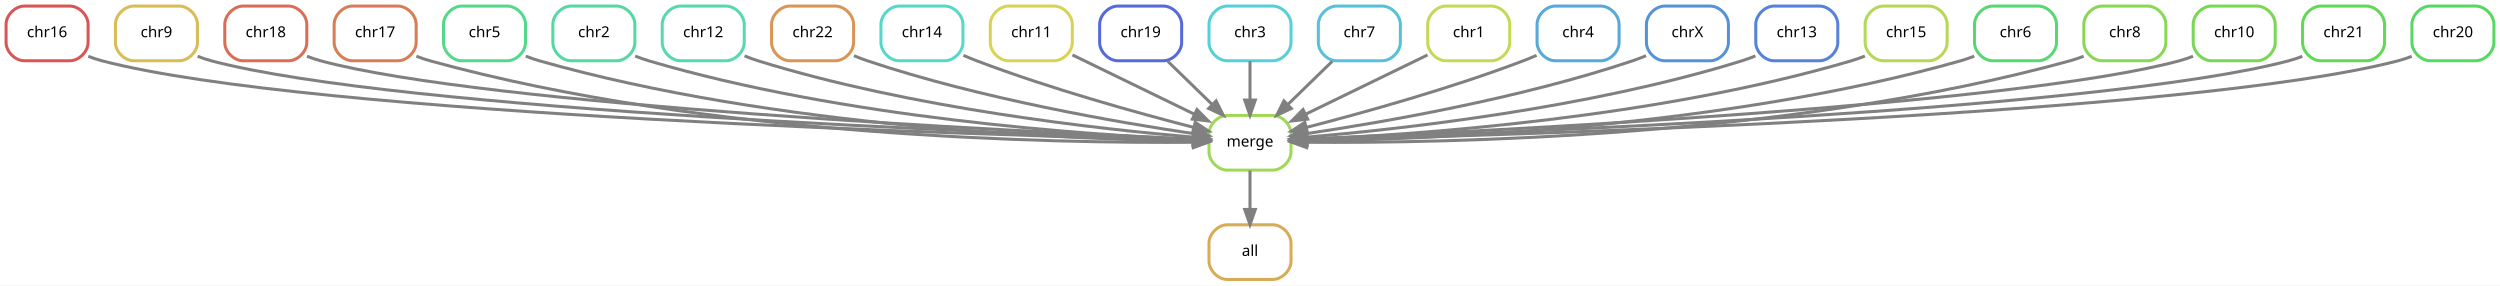
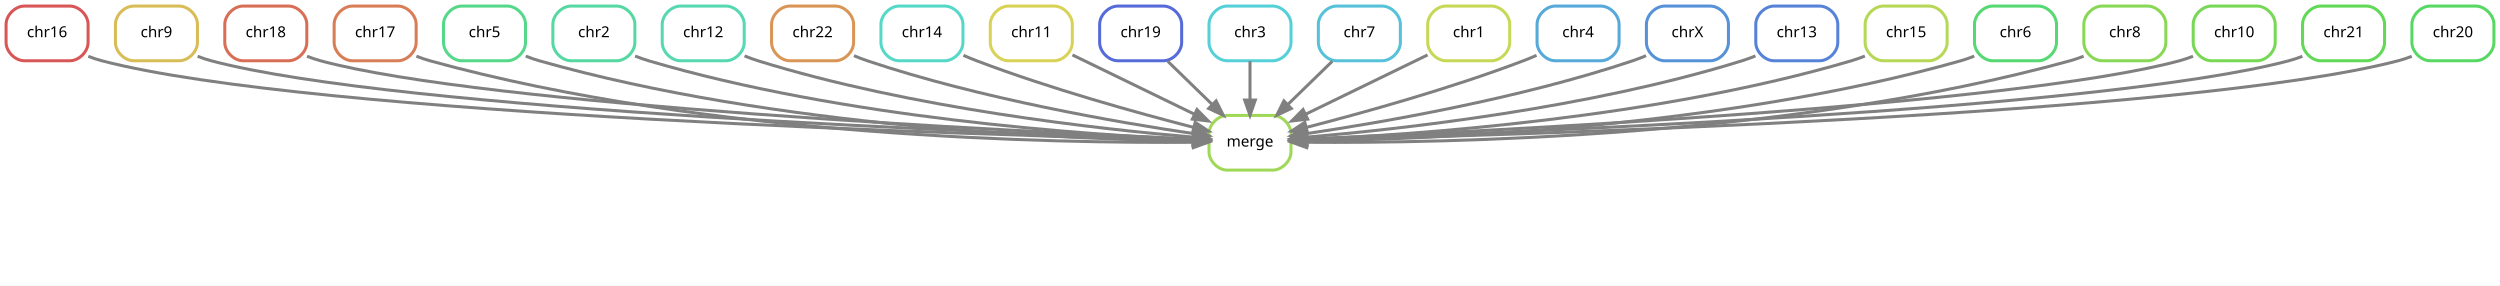
- <svg xmlns="http://www.w3.org/2000/svg" width="1646pt" height="188pt" viewBox="0.00 0.00 1646.00 188.00">
+ <svg xmlns="http://www.w3.org/2000/svg" width="1646pt" height="188pt" viewBox="0.00 0.00 1646.00 188.00" id="svg2" version="1.1">
+   <defs id="defs354" />
  <g id="graph0" class="graph" transform="scale(1 1) rotate(0) translate(4 184)">
-     <polygon fill="white" stroke="none" points="-4,4 -4,-184 1642,-184 1642,4 -4,4" />
+     <polygon fill="white" stroke="none" points="-4,4 -4,-184 1642,-184 1642,4 -4,4" id="polygon7" />
    <g id="node1" class="node">
-       <path fill="none" stroke="#d85656" stroke-width="2" d="M42,-180C42,-180 12,-180 12,-180 6,-180 0,-174 0,-168 0,-168 0,-156 0,-156 0,-150 6,-144 12,-144 12,-144 42,-144 42,-144 48,-144 54,-150 54,-156 54,-156 54,-168 54,-168 54,-174 48,-180 42,-180" />
-       <text text-anchor="middle" x="27" y="-159.5" font-family="sans" font-size="10.00">chr16</text>
+       <path fill="none" stroke="#d85656" stroke-width="2" d="M42,-180C42,-180 12,-180 12,-180 6,-180 0,-174 0,-168 0,-168 0,-156 0,-156 0,-150 6,-144 12,-144 12,-144 42,-144 42,-144 48,-144 54,-150 54,-156 54,-156 54,-168 54,-168 54,-174 48,-180 42,-180" id="path12" />
+       <text text-anchor="middle" x="27" y="-159.5" font-family="sans" font-size="10.00" id="text14">chr16</text>
    </g>
    <g id="node20" class="node">
-       <path fill="none" stroke="#9fd856" stroke-width="2" d="M834,-108C834,-108 804,-108 804,-108 798,-108 792,-102 792,-96 792,-96 792,-84 792,-84 792,-78 798,-72 804,-72 804,-72 834,-72 834,-72 840,-72 846,-78 846,-84 846,-84 846,-96 846,-96 846,-102 840,-108 834,-108" />
-       <text text-anchor="middle" x="819" y="-87.5" font-family="sans" font-size="10.00">merge</text>
+       <path fill="none" stroke="#9fd856" stroke-width="2" d="M834,-108C834,-108 804,-108 804,-108 798,-108 792,-102 792,-96 792,-96 792,-84 792,-84 792,-78 798,-72 804,-72 804,-72 834,-72 834,-72 840,-72 846,-78 846,-84 846,-84 846,-96 846,-96 846,-102 840,-108 834,-108" id="path19" />
+       <text text-anchor="middle" x="819" y="-87.5" font-family="sans" font-size="10.00" id="text21">merge</text>
    </g>
    <g id="edge2" class="edge">
-       <path fill="none" stroke="grey" stroke-width="2" d="M54.121,-146.916C57.063,-145.776 60.058,-144.769 63,-144 201.195,-107.89 648.78,-94.908 781.546,-91.797" />
-       <polygon fill="grey" stroke="grey" stroke-width="2" points="781.71,-95.295 791.627,-91.566 781.55,-88.296 781.71,-95.295" />
+       <path fill="none" stroke="grey" stroke-width="2" d="M54.121,-146.916C57.063,-145.776 60.058,-144.769 63,-144 201.195,-107.89 648.78,-94.908 781.546,-91.797" id="path26" />
+       <polygon fill="grey" stroke="grey" stroke-width="2" points="781.71,-95.295 791.627,-91.566 781.55,-88.296 781.71,-95.295" id="polygon28" />
    </g>
    <g id="node2" class="node">
-       <path fill="none" stroke="#d8bc56" stroke-width="2" d="M114,-180C114,-180 84,-180 84,-180 78,-180 72,-174 72,-168 72,-168 72,-156 72,-156 72,-150 78,-144 84,-144 84,-144 114,-144 114,-144 120,-144 126,-150 126,-156 126,-156 126,-168 126,-168 126,-174 120,-180 114,-180" />
-       <text text-anchor="middle" x="99" y="-159.5" font-family="sans" font-size="10.00">chr9</text>
+       <path fill="none" stroke="#d8bc56" stroke-width="2" d="M114,-180C114,-180 84,-180 84,-180 78,-180 72,-174 72,-168 72,-168 72,-156 72,-156 72,-150 78,-144 84,-144 84,-144 114,-144 114,-144 120,-144 126,-150 126,-156 126,-156 126,-168 126,-168 126,-174 120,-180 114,-180" id="path33" />
+       <text text-anchor="middle" x="99" y="-159.5" font-family="sans" font-size="10.00" id="text35">chr9</text>
    </g>
    <g id="edge12" class="edge">
-       <path fill="none" stroke="grey" stroke-width="2" d="M126.127,-146.938C129.068,-145.793 132.06,-144.78 135,-144 258.751,-111.178 657.034,-96.105 781.482,-92.118" />
-       <polygon fill="grey" stroke="grey" stroke-width="2" points="781.767,-95.611 791.652,-91.797 781.546,-88.614 781.767,-95.611" />
+       <path fill="none" stroke="grey" stroke-width="2" d="M126.127,-146.938C129.068,-145.793 132.06,-144.78 135,-144 258.751,-111.178 657.034,-96.105 781.482,-92.118" id="path40" />
+       <polygon fill="grey" stroke="grey" stroke-width="2" points="781.767,-95.611 791.652,-91.797 781.546,-88.614 781.767,-95.611" id="polygon42" />
    </g>
    <g id="node3" class="node">
-       <path fill="none" stroke="#d86e56" stroke-width="2" d="M186,-180C186,-180 156,-180 156,-180 150,-180 144,-174 144,-168 144,-168 144,-156 144,-156 144,-150 150,-144 156,-144 156,-144 186,-144 186,-144 192,-144 198,-150 198,-156 198,-156 198,-168 198,-168 198,-174 192,-180 186,-180" />
-       <text text-anchor="middle" x="171" y="-159.5" font-family="sans" font-size="10.00">chr18</text>
+       <path fill="none" stroke="#d86e56" stroke-width="2" d="M186,-180C186,-180 156,-180 156,-180 150,-180 144,-174 144,-168 144,-168 144,-156 144,-156 144,-150 150,-144 156,-144 156,-144 186,-144 186,-144 192,-144 198,-150 198,-156 198,-156 198,-168 198,-168 198,-174 192,-180 186,-180" id="path47" />
+       <text text-anchor="middle" x="171" y="-159.5" font-family="sans" font-size="10.00" id="text49">chr18</text>
    </g>
    <g id="edge4" class="edge">
-       <path fill="none" stroke="grey" stroke-width="2" d="M198.135,-146.965C201.074,-145.816 204.064,-144.793 207,-144 316.452,-114.44 666.233,-97.423 781.653,-92.504" />
-       <polygon fill="grey" stroke="grey" stroke-width="2" points="781.919,-95.996 791.763,-92.079 781.625,-89.002 781.919,-95.996" />
+       <path fill="none" stroke="grey" stroke-width="2" d="M198.135,-146.965C201.074,-145.816 204.064,-144.793 207,-144 316.452,-114.44 666.233,-97.423 781.653,-92.504" id="path54" />
+       <polygon fill="grey" stroke="grey" stroke-width="2" points="781.919,-95.996 791.763,-92.079 781.625,-89.002 781.919,-95.996" id="polygon56" />
    </g>
    <g id="node4" class="node">
-       <path fill="none" stroke="#d87d56" stroke-width="2" d="M258,-180C258,-180 228,-180 228,-180 222,-180 216,-174 216,-168 216,-168 216,-156 216,-156 216,-150 222,-144 228,-144 228,-144 258,-144 258,-144 264,-144 270,-150 270,-156 270,-156 270,-168 270,-168 270,-174 264,-180 258,-180" />
-       <text text-anchor="middle" x="243" y="-159.5" font-family="sans" font-size="10.00">chr17</text>
+       <path fill="none" stroke="#d87d56" stroke-width="2" d="M258,-180C258,-180 228,-180 228,-180 222,-180 216,-174 216,-168 216,-168 216,-156 216,-156 216,-150 222,-144 228,-144 228,-144 258,-144 258,-144 264,-144 270,-150 270,-156 270,-156 270,-168 270,-168 270,-174 264,-180 258,-180" id="path61" />
+       <text text-anchor="middle" x="243" y="-159.5" font-family="sans" font-size="10.00" id="text63">chr17</text>
    </g>
    <g id="edge5" class="edge">
-       <path fill="none" stroke="grey" stroke-width="2" d="M270.144,-147C273.081,-145.843 276.069,-144.81 279,-144 462.45,-93.326 692.678,-89.626 781.587,-90.317" />
-       <polygon fill="grey" stroke="grey" stroke-width="2" points="781.681,-93.818 791.717,-90.421 781.753,-86.819 781.681,-93.818" />
+       <path fill="none" stroke="grey" stroke-width="2" d="M270.144,-147C273.081,-145.843 276.069,-144.81 279,-144 462.45,-93.326 692.678,-89.626 781.587,-90.317" id="path68" />
+       <polygon fill="grey" stroke="grey" stroke-width="2" points="781.681,-93.818 791.717,-90.421 781.753,-86.819 781.681,-93.818" id="polygon70" />
    </g>
    <g id="node5" class="node">
-       <path fill="none" stroke="#56d88a" stroke-width="2" d="M330,-180C330,-180 300,-180 300,-180 294,-180 288,-174 288,-168 288,-168 288,-156 288,-156 288,-150 294,-144 300,-144 300,-144 330,-144 330,-144 336,-144 342,-150 342,-156 342,-156 342,-168 342,-168 342,-174 336,-180 330,-180" />
-       <text text-anchor="middle" x="315" y="-159.5" font-family="sans" font-size="10.00">chr5</text>
+       <path fill="none" stroke="#56d88a" stroke-width="2" d="M330,-180C330,-180 300,-180 300,-180 294,-180 288,-174 288,-168 288,-168 288,-156 288,-156 288,-150 294,-144 300,-144 300,-144 330,-144 330,-144 336,-144 342,-150 342,-156 342,-156 342,-168 342,-168 342,-174 336,-180 330,-180" id="path75" />
+       <text text-anchor="middle" x="315" y="-159.5" font-family="sans" font-size="10.00" id="text77">chr5</text>
    </g>
    <g id="edge6" class="edge">
-       <path fill="none" stroke="grey" stroke-width="2" d="M342.157,-147.045C345.092,-145.88 348.075,-144.832 351,-144 506.628,-99.758 701.263,-92.245 781.636,-91.114" />
-       <polygon fill="grey" stroke="grey" stroke-width="2" points="781.798,-94.612 791.757,-90.997 781.717,-87.613 781.798,-94.612" />
+       <path fill="none" stroke="grey" stroke-width="2" d="M342.157,-147.045C345.092,-145.88 348.075,-144.832 351,-144 506.628,-99.758 701.263,-92.245 781.636,-91.114" id="path82" />
+       <polygon fill="grey" stroke="grey" stroke-width="2" points="781.798,-94.612 791.757,-90.997 781.717,-87.613 781.798,-94.612" id="polygon84" />
    </g>
    <g id="node6" class="node">
-       <path fill="none" stroke="#56d8a2" stroke-width="2" d="M402,-180C402,-180 372,-180 372,-180 366,-180 360,-174 360,-168 360,-168 360,-156 360,-156 360,-150 366,-144 372,-144 372,-144 402,-144 402,-144 408,-144 414,-150 414,-156 414,-156 414,-168 414,-168 414,-174 408,-180 402,-180" />
-       <text text-anchor="middle" x="387" y="-159.5" font-family="sans" font-size="10.00">chr2</text>
+       <path fill="none" stroke="#56d8a2" stroke-width="2" d="M402,-180C402,-180 372,-180 372,-180 366,-180 360,-174 360,-168 360,-168 360,-156 360,-156 360,-150 366,-144 372,-144 372,-144 402,-144 402,-144 408,-144 414,-150 414,-156 414,-156 414,-168 414,-168 414,-174 408,-180 402,-180" id="path89" />
+       <text text-anchor="middle" x="387" y="-159.5" font-family="sans" font-size="10.00" id="text91">chr2</text>
    </g>
    <g id="edge7" class="edge">
-       <path fill="none" stroke="grey" stroke-width="2" d="M414.174,-147.106C417.106,-145.929 420.083,-144.861 423,-144 551.133,-106.166 710.626,-95.261 781.755,-92.18" />
-       <polygon fill="grey" stroke="grey" stroke-width="2" points="782.144,-95.668 791.994,-91.765 781.86,-88.673 782.144,-95.668" />
+       <path fill="none" stroke="grey" stroke-width="2" d="M414.174,-147.106C417.106,-145.929 420.083,-144.861 423,-144 551.133,-106.166 710.626,-95.261 781.755,-92.18" id="path96" />
+       <polygon fill="grey" stroke="grey" stroke-width="2" points="782.144,-95.668 791.994,-91.765 781.86,-88.673 782.144,-95.668" id="polygon98" />
    </g>
    <g id="node7" class="node">
-       <path fill="none" stroke="#56d8b1" stroke-width="2" d="M474,-180C474,-180 444,-180 444,-180 438,-180 432,-174 432,-168 432,-168 432,-156 432,-156 432,-150 438,-144 444,-144 444,-144 474,-144 474,-144 480,-144 486,-150 486,-156 486,-156 486,-168 486,-168 486,-174 480,-180 474,-180" />
-       <text text-anchor="middle" x="459" y="-159.5" font-family="sans" font-size="10.00">chr12</text>
+       <path fill="none" stroke="#56d8b1" stroke-width="2" d="M474,-180C474,-180 444,-180 444,-180 438,-180 432,-174 432,-168 432,-168 432,-156 432,-156 432,-150 438,-144 444,-144 444,-144 474,-144 474,-144 480,-144 486,-150 486,-156 486,-156 486,-168 486,-168 486,-174 480,-180 474,-180" id="path103" />
+       <text text-anchor="middle" x="459" y="-159.5" font-family="sans" font-size="10.00" id="text105">chr12</text>
    </g>
    <g id="edge8" class="edge">
-       <path fill="none" stroke="grey" stroke-width="2" d="M486.201,-147.193C489.127,-145.999 492.096,-144.904 495,-144 595.886,-112.609 720.549,-98.889 781.659,-93.708" />
-       <polygon fill="grey" stroke="grey" stroke-width="2" points="782.278,-97.169 791.96,-92.866 781.708,-90.193 782.278,-97.169" />
+       <path fill="none" stroke="grey" stroke-width="2" d="M486.201,-147.193C489.127,-145.999 492.096,-144.904 495,-144 595.886,-112.609 720.549,-98.889 781.659,-93.708" id="path110" />
+       <polygon fill="grey" stroke="grey" stroke-width="2" points="782.278,-97.169 791.96,-92.866 781.708,-90.193 782.278,-97.169" id="polygon112" />
    </g>
    <g id="node8" class="node">
-       <path fill="none" stroke="#d89556" stroke-width="2" d="M546,-180C546,-180 516,-180 516,-180 510,-180 504,-174 504,-168 504,-168 504,-156 504,-156 504,-150 510,-144 516,-144 516,-144 546,-144 546,-144 552,-144 558,-150 558,-156 558,-156 558,-168 558,-168 558,-174 552,-180 546,-180" />
-       <text text-anchor="middle" x="531" y="-159.5" font-family="sans" font-size="10.00">chr22</text>
+       <path fill="none" stroke="#d89556" stroke-width="2" d="M546,-180C546,-180 516,-180 516,-180 510,-180 504,-174 504,-168 504,-168 504,-156 504,-156 504,-150 510,-144 516,-144 516,-144 546,-144 546,-144 552,-144 558,-150 558,-156 558,-156 558,-168 558,-168 558,-174 552,-180 546,-180" id="path117" />
+       <text text-anchor="middle" x="531" y="-159.5" font-family="sans" font-size="10.00" id="text119">chr22</text>
    </g>
    <g id="edge10" class="edge">
-       <path fill="none" stroke="grey" stroke-width="2" d="M558.244,-147.327C561.162,-146.107 564.117,-144.969 567,-144 641.379,-119.001 732.223,-103.368 781.993,-96.009" />
-       <polygon fill="grey" stroke="grey" stroke-width="2" points="782.574,-99.462 791.969,-94.564 781.57,-92.534 782.574,-99.462" />
-     </g>
-     <g id="node9" class="node">
-       <path fill="none" stroke="#d8ac56" stroke-width="2" d="M834,-36C834,-36 804,-36 804,-36 798,-36 792,-30 792,-24 792,-24 792,-12 792,-12 792,-6 798,-0 804,-0 804,-0 834,-0 834,-0 840,-0 846,-6 846,-12 846,-12 846,-24 846,-24 846,-30 840,-36 834,-36" />
-       <text text-anchor="middle" x="819" y="-15.5" font-family="sans" font-size="10.00">all</text>
+       <path fill="none" stroke="grey" stroke-width="2" d="M558.244,-147.327C561.162,-146.107 564.117,-144.969 567,-144 641.379,-119.001 732.223,-103.368 781.993,-96.009" id="path124" />
+       <polygon fill="grey" stroke="grey" stroke-width="2" points="782.574,-99.462 791.969,-94.564 781.57,-92.534 782.574,-99.462" id="polygon126" />
    </g>
    <g id="node10" class="node">
-       <path fill="none" stroke="#56d8c9" stroke-width="2" d="M618,-180C618,-180 588,-180 588,-180 582,-180 576,-174 576,-168 576,-168 576,-156 576,-156 576,-150 582,-144 588,-144 588,-144 618,-144 618,-144 624,-144 630,-150 630,-156 630,-156 630,-168 630,-168 630,-174 624,-180 618,-180" />
-       <text text-anchor="middle" x="603" y="-159.5" font-family="sans" font-size="10.00">chr14</text>
+       <path fill="none" stroke="#56d8c9" stroke-width="2" d="M618,-180C618,-180 588,-180 588,-180 582,-180 576,-174 576,-168 576,-168 576,-156 576,-156 576,-150 582,-144 588,-144 588,-144 618,-144 618,-144 624,-144 630,-150 630,-156 630,-156 630,-168 630,-168 630,-174 624,-180 618,-180" id="path138" />
+       <text text-anchor="middle" x="603" y="-159.5" font-family="sans" font-size="10.00" id="text140">chr14</text>
    </g>
    <g id="edge11" class="edge">
-       <path fill="none" stroke="grey" stroke-width="2" d="M630.328,-147.56C633.229,-146.294 636.158,-145.082 639,-144 687.422,-125.566 745.154,-109.58 781.938,-100.115" />
-       <polygon fill="grey" stroke="grey" stroke-width="2" points="782.905,-103.481 791.732,-97.622 781.178,-96.697 782.905,-103.481" />
+       <path fill="none" stroke="grey" stroke-width="2" d="M630.328,-147.56C633.229,-146.294 636.158,-145.082 639,-144 687.422,-125.566 745.154,-109.58 781.938,-100.115" id="path145" />
+       <polygon fill="grey" stroke="grey" stroke-width="2" points="782.905,-103.481 791.732,-97.622 781.178,-96.697 782.905,-103.481" id="polygon147" />
    </g>
    <g id="node11" class="node">
-       <path fill="none" stroke="#d8d356" stroke-width="2" d="M690,-180C690,-180 660,-180 660,-180 654,-180 648,-174 648,-168 648,-168 648,-156 648,-156 648,-150 654,-144 660,-144 660,-144 690,-144 690,-144 696,-144 702,-150 702,-156 702,-156 702,-168 702,-168 702,-174 696,-180 690,-180" />
-       <text text-anchor="middle" x="675" y="-159.5" font-family="sans" font-size="10.00">chr11</text>
+       <path fill="none" stroke="#d8d356" stroke-width="2" d="M690,-180C690,-180 660,-180 660,-180 654,-180 648,-174 648,-168 648,-168 648,-156 648,-156 648,-150 654,-144 660,-144 660,-144 690,-144 690,-144 696,-144 702,-150 702,-156 702,-156 702,-168 702,-168 702,-174 696,-180 690,-180" id="path152" />
+       <text text-anchor="middle" x="675" y="-159.5" font-family="sans" font-size="10.00" id="text154">chr11</text>
    </g>
    <g id="edge3" class="edge">
-       <path fill="none" stroke="grey" stroke-width="2" d="M702.085,-147.834C724.769,-136.807 757.357,-120.966 782.368,-108.807" />
-       <polygon fill="grey" stroke="grey" stroke-width="2" points="784.083,-111.865 791.547,-104.345 781.023,-105.57 784.083,-111.865" />
+       <path fill="none" stroke="grey" stroke-width="2" d="M702.085,-147.834C724.769,-136.807 757.357,-120.966 782.368,-108.807" id="path159" />
+       <polygon fill="grey" stroke="grey" stroke-width="2" points="784.083,-111.865 791.547,-104.345 781.023,-105.57 784.083,-111.865" id="polygon161" />
    </g>
    <g id="node12" class="node">
-       <path fill="none" stroke="#566bd8" stroke-width="2" d="M762,-180C762,-180 732,-180 732,-180 726,-180 720,-174 720,-168 720,-168 720,-156 720,-156 720,-150 726,-144 732,-144 732,-144 762,-144 762,-144 768,-144 774,-150 774,-156 774,-156 774,-168 774,-168 774,-174 768,-180 762,-180" />
-       <text text-anchor="middle" x="747" y="-159.5" font-family="sans" font-size="10.00">chr19</text>
+       <path fill="none" stroke="#566bd8" stroke-width="2" d="M762,-180C762,-180 732,-180 732,-180 726,-180 720,-174 720,-168 720,-168 720,-156 720,-156 720,-150 726,-144 732,-144 732,-144 762,-144 762,-144 768,-144 774,-150 774,-156 774,-156 774,-168 774,-168 774,-174 768,-180 762,-180" id="path166" />
+       <text text-anchor="middle" x="747" y="-159.5" font-family="sans" font-size="10.00" id="text168">chr19</text>
    </g>
    <g id="edge21" class="edge">
-       <path fill="none" stroke="grey" stroke-width="2" d="M764.798,-143.697C773.604,-135.135 784.382,-124.656 794.001,-115.304" />
-       <polygon fill="grey" stroke="grey" stroke-width="2" points="796.677,-117.585 801.407,-108.104 791.797,-112.566 796.677,-117.585" />
+       <path fill="none" stroke="grey" stroke-width="2" d="M764.798,-143.697C773.604,-135.135 784.382,-124.656 794.001,-115.304" id="path173" />
+       <polygon fill="grey" stroke="grey" stroke-width="2" points="796.677,-117.585 801.407,-108.104 791.797,-112.566 796.677,-117.585" id="polygon175" />
    </g>
    <g id="node13" class="node">
-       <path fill="none" stroke="#56d0d8" stroke-width="2" d="M834,-180C834,-180 804,-180 804,-180 798,-180 792,-174 792,-168 792,-168 792,-156 792,-156 792,-150 798,-144 804,-144 804,-144 834,-144 834,-144 840,-144 846,-150 846,-156 846,-156 846,-168 846,-168 846,-174 840,-180 834,-180" />
-       <text text-anchor="middle" x="819" y="-159.5" font-family="sans" font-size="10.00">chr3</text>
+       <path fill="none" stroke="#56d0d8" stroke-width="2" d="M834,-180C834,-180 804,-180 804,-180 798,-180 792,-174 792,-168 792,-168 792,-156 792,-156 792,-150 798,-144 804,-144 804,-144 834,-144 834,-144 840,-144 846,-150 846,-156 846,-156 846,-168 846,-168 846,-174 840,-180 834,-180" id="path180" />
+       <text text-anchor="middle" x="819" y="-159.5" font-family="sans" font-size="10.00" id="text182">chr3</text>
    </g>
    <g id="edge13" class="edge">
-       <path fill="none" stroke="grey" stroke-width="2" d="M819,-143.697C819,-135.983 819,-126.712 819,-118.112" />
-       <polygon fill="grey" stroke="grey" stroke-width="2" points="822.5,-118.104 819,-108.104 815.5,-118.104 822.5,-118.104" />
+       <path fill="none" stroke="grey" stroke-width="2" d="M819,-143.697C819,-135.983 819,-126.712 819,-118.112" id="path187" />
+       <polygon fill="grey" stroke="grey" stroke-width="2" points="822.5,-118.104 819,-108.104 815.5,-118.104 822.5,-118.104" id="polygon189" />
    </g>
    <g id="node14" class="node">
-       <path fill="none" stroke="#56c1d8" stroke-width="2" d="M906,-180C906,-180 876,-180 876,-180 870,-180 864,-174 864,-168 864,-168 864,-156 864,-156 864,-150 870,-144 876,-144 876,-144 906,-144 906,-144 912,-144 918,-150 918,-156 918,-156 918,-168 918,-168 918,-174 912,-180 906,-180" />
-       <text text-anchor="middle" x="891" y="-159.5" font-family="sans" font-size="10.00">chr7</text>
+       <path fill="none" stroke="#56c1d8" stroke-width="2" d="M906,-180C906,-180 876,-180 876,-180 870,-180 864,-174 864,-168 864,-168 864,-156 864,-156 864,-150 870,-144 876,-144 876,-144 906,-144 906,-144 912,-144 918,-150 918,-156 918,-156 918,-168 918,-168 918,-174 912,-180 906,-180" id="path194" />
+       <text text-anchor="middle" x="891" y="-159.5" font-family="sans" font-size="10.00" id="text196">chr7</text>
    </g>
    <g id="edge14" class="edge">
-       <path fill="none" stroke="grey" stroke-width="2" d="M873.202,-143.697C864.396,-135.135 853.618,-124.656 843.999,-115.304" />
-       <polygon fill="grey" stroke="grey" stroke-width="2" points="846.203,-112.566 836.593,-108.104 841.323,-117.585 846.203,-112.566" />
+       <path fill="none" stroke="grey" stroke-width="2" d="M873.202,-143.697C864.396,-135.135 853.618,-124.656 843.999,-115.304" id="path201" />
+       <polygon fill="grey" stroke="grey" stroke-width="2" points="846.203,-112.566 836.593,-108.104 841.323,-117.585 846.203,-112.566" id="polygon203" />
    </g>
    <g id="node15" class="node">
-       <path fill="none" stroke="#c6d856" stroke-width="2" d="M978,-180C978,-180 948,-180 948,-180 942,-180 936,-174 936,-168 936,-168 936,-156 936,-156 936,-150 942,-144 948,-144 948,-144 978,-144 978,-144 984,-144 990,-150 990,-156 990,-156 990,-168 990,-168 990,-174 984,-180 978,-180" />
-       <text text-anchor="middle" x="963" y="-159.5" font-family="sans" font-size="10.00">chr1</text>
+       <path fill="none" stroke="#c6d856" stroke-width="2" d="M978,-180C978,-180 948,-180 948,-180 942,-180 936,-174 936,-168 936,-168 936,-156 936,-156 936,-150 942,-144 948,-144 948,-144 978,-144 978,-144 984,-144 990,-150 990,-156 990,-156 990,-168 990,-168 990,-174 984,-180 978,-180" id="path208" />
+       <text text-anchor="middle" x="963" y="-159.5" font-family="sans" font-size="10.00" id="text210">chr1</text>
    </g>
    <g id="edge15" class="edge">
-       <path fill="none" stroke="grey" stroke-width="2" d="M935.915,-147.834C913.231,-136.807 880.643,-120.966 855.632,-108.807" />
-       <polygon fill="grey" stroke="grey" stroke-width="2" points="856.977,-105.57 846.453,-104.345 853.917,-111.865 856.977,-105.57" />
+       <path fill="none" stroke="grey" stroke-width="2" d="M935.915,-147.834C913.231,-136.807 880.643,-120.966 855.632,-108.807" id="path215" />
+       <polygon fill="grey" stroke="grey" stroke-width="2" points="856.977,-105.57 846.453,-104.345 853.917,-111.865 856.977,-105.57" id="polygon217" />
    </g>
    <g id="node16" class="node">
-       <path fill="none" stroke="#56a9d8" stroke-width="2" d="M1050,-180C1050,-180 1020,-180 1020,-180 1014,-180 1008,-174 1008,-168 1008,-168 1008,-156 1008,-156 1008,-150 1014,-144 1020,-144 1020,-144 1050,-144 1050,-144 1056,-144 1062,-150 1062,-156 1062,-156 1062,-168 1062,-168 1062,-174 1056,-180 1050,-180" />
-       <text text-anchor="middle" x="1035" y="-159.5" font-family="sans" font-size="10.00">chr4</text>
+       <path fill="none" stroke="#56a9d8" stroke-width="2" d="M1050,-180C1050,-180 1020,-180 1020,-180 1014,-180 1008,-174 1008,-168 1008,-168 1008,-156 1008,-156 1008,-150 1014,-144 1020,-144 1020,-144 1050,-144 1050,-144 1056,-144 1062,-150 1062,-156 1062,-156 1062,-168 1062,-168 1062,-174 1056,-180 1050,-180" id="path222" />
+       <text text-anchor="middle" x="1035" y="-159.5" font-family="sans" font-size="10.00" id="text224">chr4</text>
    </g>
    <g id="edge16" class="edge">
-       <path fill="none" stroke="grey" stroke-width="2" d="M1007.67,-147.56C1004.77,-146.294 1001.84,-145.082 999,-144 950.578,-125.566 892.846,-109.58 856.062,-100.115" />
-       <polygon fill="grey" stroke="grey" stroke-width="2" points="856.822,-96.697 846.268,-97.622 855.095,-103.481 856.822,-96.697" />
+       <path fill="none" stroke="grey" stroke-width="2" d="M1007.67,-147.56C1004.77,-146.294 1001.84,-145.082 999,-144 950.578,-125.566 892.846,-109.58 856.062,-100.115" id="path229" />
+       <polygon fill="grey" stroke="grey" stroke-width="2" points="856.822,-96.697 846.268,-97.622 855.095,-103.481 856.822,-96.697" id="polygon231" />
    </g>
    <g id="node17" class="node">
-       <path fill="none" stroke="#5692d8" stroke-width="2" d="M1122,-180C1122,-180 1092,-180 1092,-180 1086,-180 1080,-174 1080,-168 1080,-168 1080,-156 1080,-156 1080,-150 1086,-144 1092,-144 1092,-144 1122,-144 1122,-144 1128,-144 1134,-150 1134,-156 1134,-156 1134,-168 1134,-168 1134,-174 1128,-180 1122,-180" />
-       <text text-anchor="middle" x="1107" y="-159.5" font-family="sans" font-size="10.00">chrX</text>
+       <path fill="none" stroke="#5692d8" stroke-width="2" d="M1122,-180C1122,-180 1092,-180 1092,-180 1086,-180 1080,-174 1080,-168 1080,-168 1080,-156 1080,-156 1080,-150 1086,-144 1092,-144 1092,-144 1122,-144 1122,-144 1128,-144 1134,-150 1134,-156 1134,-156 1134,-168 1134,-168 1134,-174 1128,-180 1122,-180" id="path236" />
+       <text text-anchor="middle" x="1107" y="-159.5" font-family="sans" font-size="10.00" id="text238">chrX</text>
    </g>
    <g id="edge17" class="edge">
-       <path fill="none" stroke="grey" stroke-width="2" d="M1079.76,-147.327C1076.84,-146.107 1073.88,-144.969 1071,-144 996.621,-119.001 905.777,-103.368 856.007,-96.009" />
-       <polygon fill="grey" stroke="grey" stroke-width="2" points="856.43,-92.534 846.031,-94.564 855.426,-99.462 856.43,-92.534" />
+       <path fill="none" stroke="grey" stroke-width="2" d="M1079.76,-147.327C1076.84,-146.107 1073.88,-144.969 1071,-144 996.621,-119.001 905.777,-103.368 856.007,-96.009" id="path243" />
+       <polygon fill="grey" stroke="grey" stroke-width="2" points="856.43,-92.534 846.031,-94.564 855.426,-99.462 856.43,-92.534" id="polygon245" />
    </g>
    <g id="node18" class="node">
-       <path fill="none" stroke="#5682d8" stroke-width="2" d="M1194,-180C1194,-180 1164,-180 1164,-180 1158,-180 1152,-174 1152,-168 1152,-168 1152,-156 1152,-156 1152,-150 1158,-144 1164,-144 1164,-144 1194,-144 1194,-144 1200,-144 1206,-150 1206,-156 1206,-156 1206,-168 1206,-168 1206,-174 1200,-180 1194,-180" />
-       <text text-anchor="middle" x="1179" y="-159.5" font-family="sans" font-size="10.00">chr13</text>
+       <path fill="none" stroke="#5682d8" stroke-width="2" d="M1194,-180C1194,-180 1164,-180 1164,-180 1158,-180 1152,-174 1152,-168 1152,-168 1152,-156 1152,-156 1152,-150 1158,-144 1164,-144 1164,-144 1194,-144 1194,-144 1200,-144 1206,-150 1206,-156 1206,-156 1206,-168 1206,-168 1206,-174 1200,-180 1194,-180" id="path250" />
+       <text text-anchor="middle" x="1179" y="-159.5" font-family="sans" font-size="10.00" id="text252">chr13</text>
    </g>
    <g id="edge18" class="edge">
-       <path fill="none" stroke="grey" stroke-width="2" d="M1151.8,-147.193C1148.87,-145.999 1145.9,-144.904 1143,-144 1042.11,-112.609 917.451,-98.889 856.341,-93.708" />
-       <polygon fill="grey" stroke="grey" stroke-width="2" points="856.292,-90.193 846.04,-92.866 855.722,-97.169 856.292,-90.193" />
+       <path fill="none" stroke="grey" stroke-width="2" d="M1151.8,-147.193C1148.87,-145.999 1145.9,-144.904 1143,-144 1042.11,-112.609 917.451,-98.889 856.341,-93.708" id="path257" />
+       <polygon fill="grey" stroke="grey" stroke-width="2" points="856.292,-90.193 846.04,-92.866 855.722,-97.169 856.292,-90.193" id="polygon259" />
    </g>
    <g id="node19" class="node">
-       <path fill="none" stroke="#b6d856" stroke-width="2" d="M1266,-180C1266,-180 1236,-180 1236,-180 1230,-180 1224,-174 1224,-168 1224,-168 1224,-156 1224,-156 1224,-150 1230,-144 1236,-144 1236,-144 1266,-144 1266,-144 1272,-144 1278,-150 1278,-156 1278,-156 1278,-168 1278,-168 1278,-174 1272,-180 1266,-180" />
-       <text text-anchor="middle" x="1251" y="-159.5" font-family="sans" font-size="10.00">chr15</text>
+       <path fill="none" stroke="#b6d856" stroke-width="2" d="M1266,-180C1266,-180 1236,-180 1236,-180 1230,-180 1224,-174 1224,-168 1224,-168 1224,-156 1224,-156 1224,-150 1230,-144 1236,-144 1236,-144 1266,-144 1266,-144 1272,-144 1278,-150 1278,-156 1278,-156 1278,-168 1278,-168 1278,-174 1272,-180 1266,-180" id="path264" />
+       <text text-anchor="middle" x="1251" y="-159.5" font-family="sans" font-size="10.00" id="text266">chr15</text>
    </g>
    <g id="edge19" class="edge">
-       <path fill="none" stroke="grey" stroke-width="2" d="M1223.83,-147.106C1220.89,-145.929 1217.92,-144.861 1215,-144 1086.87,-106.166 927.374,-95.261 856.245,-92.18" />
-       <polygon fill="grey" stroke="grey" stroke-width="2" points="856.14,-88.673 846.006,-91.765 855.856,-95.668 856.14,-88.673" />
+       <path fill="none" stroke="grey" stroke-width="2" d="M1223.83,-147.106C1220.89,-145.929 1217.92,-144.861 1215,-144 1086.87,-106.166 927.374,-95.261 856.245,-92.18" id="path271" />
+       <polygon fill="grey" stroke="grey" stroke-width="2" points="856.14,-88.673 846.006,-91.765 855.856,-95.668 856.14,-88.673" id="polygon273" />
    </g>
    <g id="edge1" class="edge">
-       <path fill="none" stroke="grey" stroke-width="2" d="M819,-71.697C819,-63.983 819,-54.712 819,-46.112" />
-       <polygon fill="grey" stroke="grey" stroke-width="2" points="822.5,-46.104 819,-36.104 815.5,-46.104 822.5,-46.104" />
-     </g>
+       </g>
    <g id="node21" class="node">
-       <path fill="none" stroke="#56d873" stroke-width="2" d="M1338,-180C1338,-180 1308,-180 1308,-180 1302,-180 1296,-174 1296,-168 1296,-168 1296,-156 1296,-156 1296,-150 1302,-144 1308,-144 1308,-144 1338,-144 1338,-144 1344,-144 1350,-150 1350,-156 1350,-156 1350,-168 1350,-168 1350,-174 1344,-180 1338,-180" />
-       <text text-anchor="middle" x="1323" y="-159.5" font-family="sans" font-size="10.00">chr6</text>
+       <path fill="none" stroke="#56d873" stroke-width="2" d="M1338,-180C1338,-180 1308,-180 1308,-180 1302,-180 1296,-174 1296,-168 1296,-168 1296,-156 1296,-156 1296,-150 1302,-144 1308,-144 1308,-144 1338,-144 1338,-144 1344,-144 1350,-150 1350,-156 1350,-156 1350,-168 1350,-168 1350,-174 1344,-180 1338,-180" id="path285" />
+       <text text-anchor="middle" x="1323" y="-159.5" font-family="sans" font-size="10.00" id="text287">chr6</text>
    </g>
    <g id="edge20" class="edge">
-       <path fill="none" stroke="grey" stroke-width="2" d="M1295.84,-147.045C1292.91,-145.88 1289.93,-144.832 1287,-144 1131.37,-99.758 936.737,-92.245 856.364,-91.114" />
-       <polygon fill="grey" stroke="grey" stroke-width="2" points="856.283,-87.613 846.243,-90.997 856.202,-94.612 856.283,-87.613" />
+       <path fill="none" stroke="grey" stroke-width="2" d="M1295.84,-147.045C1292.91,-145.88 1289.93,-144.832 1287,-144 1131.37,-99.758 936.737,-92.245 856.364,-91.114" id="path292" />
+       <polygon fill="grey" stroke="grey" stroke-width="2" points="856.283,-87.613 846.243,-90.997 856.202,-94.612 856.283,-87.613" id="polygon294" />
    </g>
    <g id="node22" class="node">
-       <path fill="none" stroke="#88d856" stroke-width="2" d="M1410,-180C1410,-180 1380,-180 1380,-180 1374,-180 1368,-174 1368,-168 1368,-168 1368,-156 1368,-156 1368,-150 1374,-144 1380,-144 1380,-144 1410,-144 1410,-144 1416,-144 1422,-150 1422,-156 1422,-156 1422,-168 1422,-168 1422,-174 1416,-180 1410,-180" />
-       <text text-anchor="middle" x="1395" y="-159.5" font-family="sans" font-size="10.00">chr8</text>
+       <path fill="none" stroke="#88d856" stroke-width="2" d="M1410,-180C1410,-180 1380,-180 1380,-180 1374,-180 1368,-174 1368,-168 1368,-168 1368,-156 1368,-156 1368,-150 1374,-144 1380,-144 1380,-144 1410,-144 1410,-144 1416,-144 1422,-150 1422,-156 1422,-156 1422,-168 1422,-168 1422,-174 1416,-180 1410,-180" id="path299" />
+       <text text-anchor="middle" x="1395" y="-159.5" font-family="sans" font-size="10.00" id="text301">chr8</text>
    </g>
    <g id="edge9" class="edge">
-       <path fill="none" stroke="grey" stroke-width="2" d="M1367.86,-147C1364.92,-145.843 1361.93,-144.81 1359,-144 1175.55,-93.326 945.322,-89.626 856.413,-90.317" />
-       <polygon fill="grey" stroke="grey" stroke-width="2" points="856.247,-86.819 846.283,-90.421 856.319,-93.818 856.247,-86.819" />
+       <path fill="none" stroke="grey" stroke-width="2" d="M1367.86,-147C1364.92,-145.843 1361.93,-144.81 1359,-144 1175.55,-93.326 945.322,-89.626 856.413,-90.317" id="path306" />
+       <polygon fill="grey" stroke="grey" stroke-width="2" points="856.247,-86.819 846.283,-90.421 856.319,-93.818 856.247,-86.819" id="polygon308" />
    </g>
    <g id="node23" class="node">
-       <path fill="none" stroke="#78d856" stroke-width="2" d="M1482,-180C1482,-180 1452,-180 1452,-180 1446,-180 1440,-174 1440,-168 1440,-168 1440,-156 1440,-156 1440,-150 1446,-144 1452,-144 1452,-144 1482,-144 1482,-144 1488,-144 1494,-150 1494,-156 1494,-156 1494,-168 1494,-168 1494,-174 1488,-180 1482,-180" />
-       <text text-anchor="middle" x="1467" y="-159.5" font-family="sans" font-size="10.00">chr10</text>
+       <path fill="none" stroke="#78d856" stroke-width="2" d="M1482,-180C1482,-180 1452,-180 1452,-180 1446,-180 1440,-174 1440,-168 1440,-168 1440,-156 1440,-156 1440,-150 1446,-144 1452,-144 1452,-144 1482,-144 1482,-144 1488,-144 1494,-150 1494,-156 1494,-156 1494,-168 1494,-168 1494,-174 1488,-180 1482,-180" id="path313" />
+       <text text-anchor="middle" x="1467" y="-159.5" font-family="sans" font-size="10.00" id="text315">chr10</text>
    </g>
    <g id="edge22" class="edge">
-       <path fill="none" stroke="grey" stroke-width="2" d="M1439.87,-146.965C1436.93,-145.816 1433.94,-144.793 1431,-144 1321.55,-114.44 971.767,-97.423 856.347,-92.504" />
-       <polygon fill="grey" stroke="grey" stroke-width="2" points="856.375,-89.002 846.237,-92.079 856.081,-95.996 856.375,-89.002" />
+       <path fill="none" stroke="grey" stroke-width="2" d="M1439.87,-146.965C1436.93,-145.816 1433.94,-144.793 1431,-144 1321.55,-114.44 971.767,-97.423 856.347,-92.504" id="path320" />
+       <polygon fill="grey" stroke="grey" stroke-width="2" points="856.375,-89.002 846.237,-92.079 856.081,-95.996 856.375,-89.002" id="polygon322" />
    </g>
    <g id="node24" class="node">
-       <path fill="none" stroke="#61d856" stroke-width="2" d="M1554,-180C1554,-180 1524,-180 1524,-180 1518,-180 1512,-174 1512,-168 1512,-168 1512,-156 1512,-156 1512,-150 1518,-144 1524,-144 1524,-144 1554,-144 1554,-144 1560,-144 1566,-150 1566,-156 1566,-156 1566,-168 1566,-168 1566,-174 1560,-180 1554,-180" />
-       <text text-anchor="middle" x="1539" y="-159.5" font-family="sans" font-size="10.00">chr21</text>
+       <path fill="none" stroke="#61d856" stroke-width="2" d="M1554,-180C1554,-180 1524,-180 1524,-180 1518,-180 1512,-174 1512,-168 1512,-168 1512,-156 1512,-156 1512,-150 1518,-144 1524,-144 1524,-144 1554,-144 1554,-144 1560,-144 1566,-150 1566,-156 1566,-156 1566,-168 1566,-168 1566,-174 1560,-180 1554,-180" id="path327" />
+       <text text-anchor="middle" x="1539" y="-159.5" font-family="sans" font-size="10.00" id="text329">chr21</text>
    </g>
    <g id="edge23" class="edge">
-       <path fill="none" stroke="grey" stroke-width="2" d="M1511.87,-146.938C1508.93,-145.793 1505.94,-144.78 1503,-144 1379.25,-111.178 980.966,-96.105 856.518,-92.118" />
-       <polygon fill="grey" stroke="grey" stroke-width="2" points="856.454,-88.614 846.348,-91.797 856.233,-95.611 856.454,-88.614" />
+       <path fill="none" stroke="grey" stroke-width="2" d="M1511.87,-146.938C1508.93,-145.793 1505.94,-144.78 1503,-144 1379.25,-111.178 980.966,-96.105 856.518,-92.118" id="path334" />
+       <polygon fill="grey" stroke="grey" stroke-width="2" points="856.454,-88.614 846.348,-91.797 856.233,-95.611 856.454,-88.614" id="polygon336" />
    </g>
    <g id="node25" class="node">
-       <path fill="none" stroke="#56d863" stroke-width="2" d="M1626,-180C1626,-180 1596,-180 1596,-180 1590,-180 1584,-174 1584,-168 1584,-168 1584,-156 1584,-156 1584,-150 1590,-144 1596,-144 1596,-144 1626,-144 1626,-144 1632,-144 1638,-150 1638,-156 1638,-156 1638,-168 1638,-168 1638,-174 1632,-180 1626,-180" />
-       <text text-anchor="middle" x="1611" y="-159.5" font-family="sans" font-size="10.00">chr20</text>
+       <path fill="none" stroke="#56d863" stroke-width="2" d="M1626,-180C1626,-180 1596,-180 1596,-180 1590,-180 1584,-174 1584,-168 1584,-168 1584,-156 1584,-156 1584,-150 1590,-144 1596,-144 1596,-144 1626,-144 1626,-144 1632,-144 1638,-150 1638,-156 1638,-156 1638,-168 1638,-168 1638,-174 1632,-180 1626,-180" id="path341" />
+       <text text-anchor="middle" x="1611" y="-159.5" font-family="sans" font-size="10.00" id="text343">chr20</text>
    </g>
    <g id="edge24" class="edge">
-       <path fill="none" stroke="grey" stroke-width="2" d="M1583.88,-146.916C1580.94,-145.776 1577.94,-144.769 1575,-144 1436.81,-107.89 989.22,-94.908 856.454,-91.797" />
-       <polygon fill="grey" stroke="grey" stroke-width="2" points="856.45,-88.296 846.373,-91.566 856.29,-95.295 856.45,-88.296" />
+       <path fill="none" stroke="grey" stroke-width="2" d="M1583.88,-146.916C1580.94,-145.776 1577.94,-144.769 1575,-144 1436.81,-107.89 989.22,-94.908 856.454,-91.797" id="path348" />
+       <polygon fill="grey" stroke="grey" stroke-width="2" points="856.45,-88.296 846.373,-91.566 856.29,-95.295 856.45,-88.296" id="polygon350" />
    </g>
  </g>
</svg>
